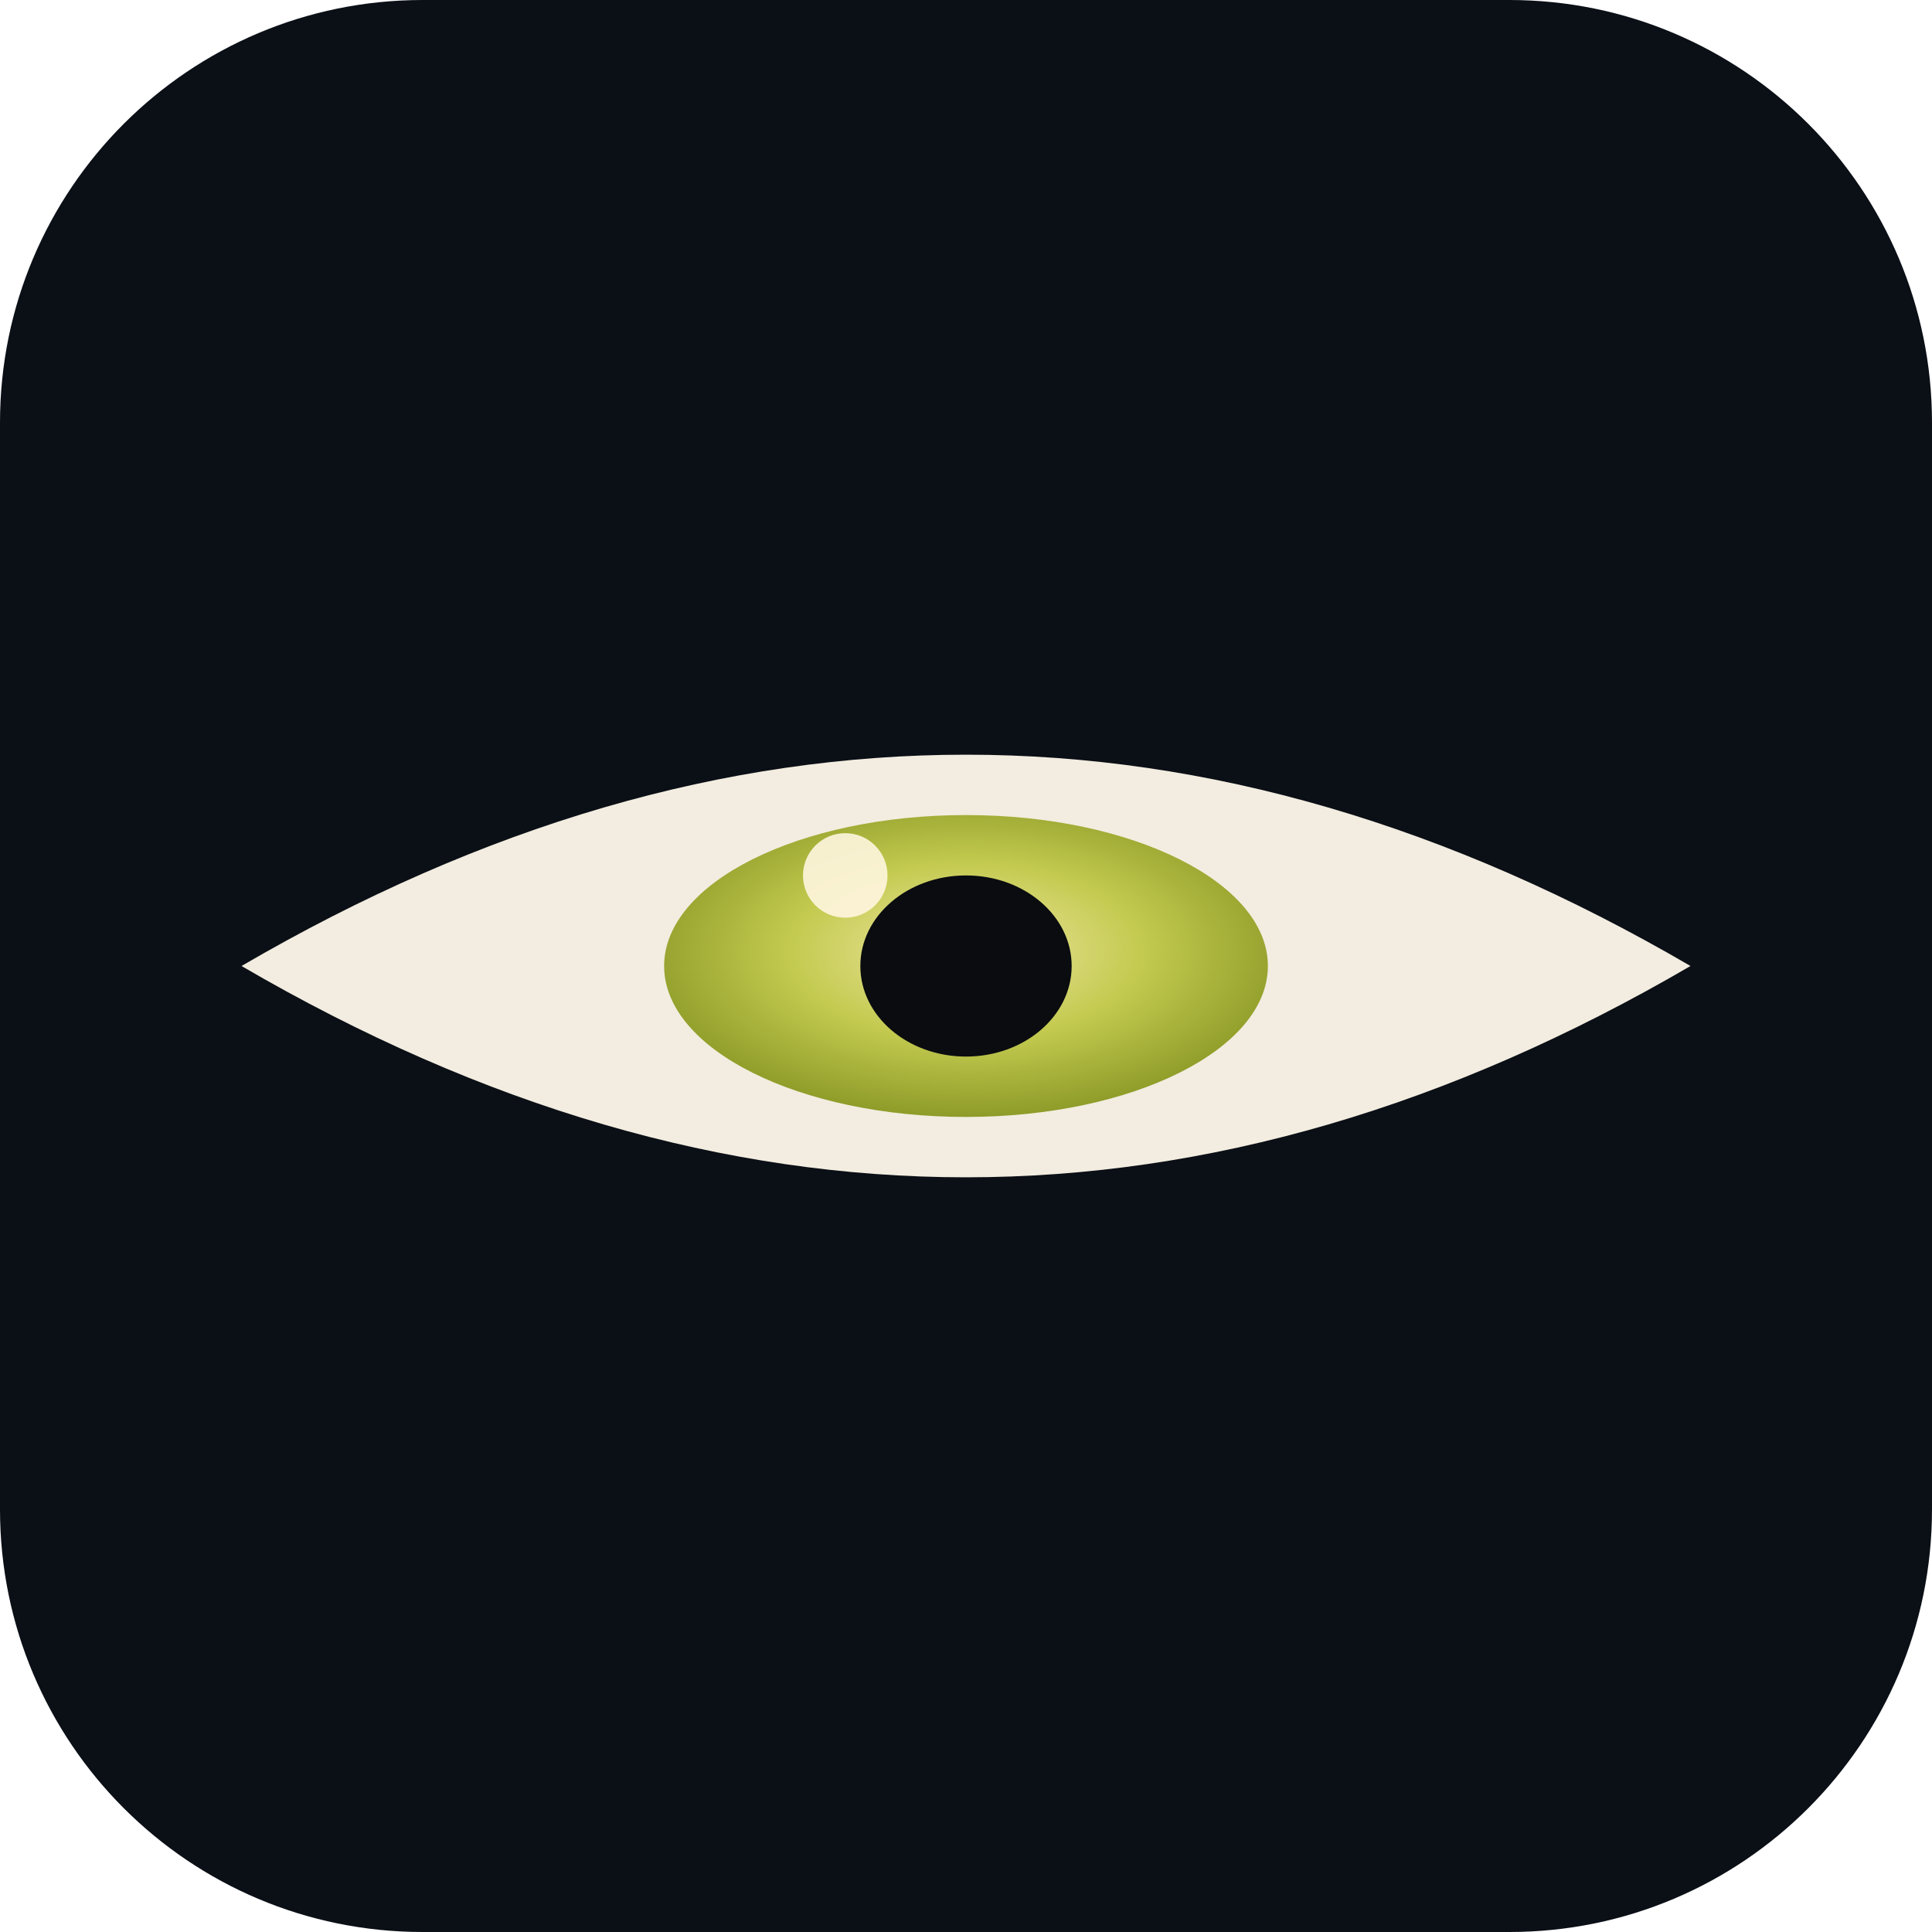
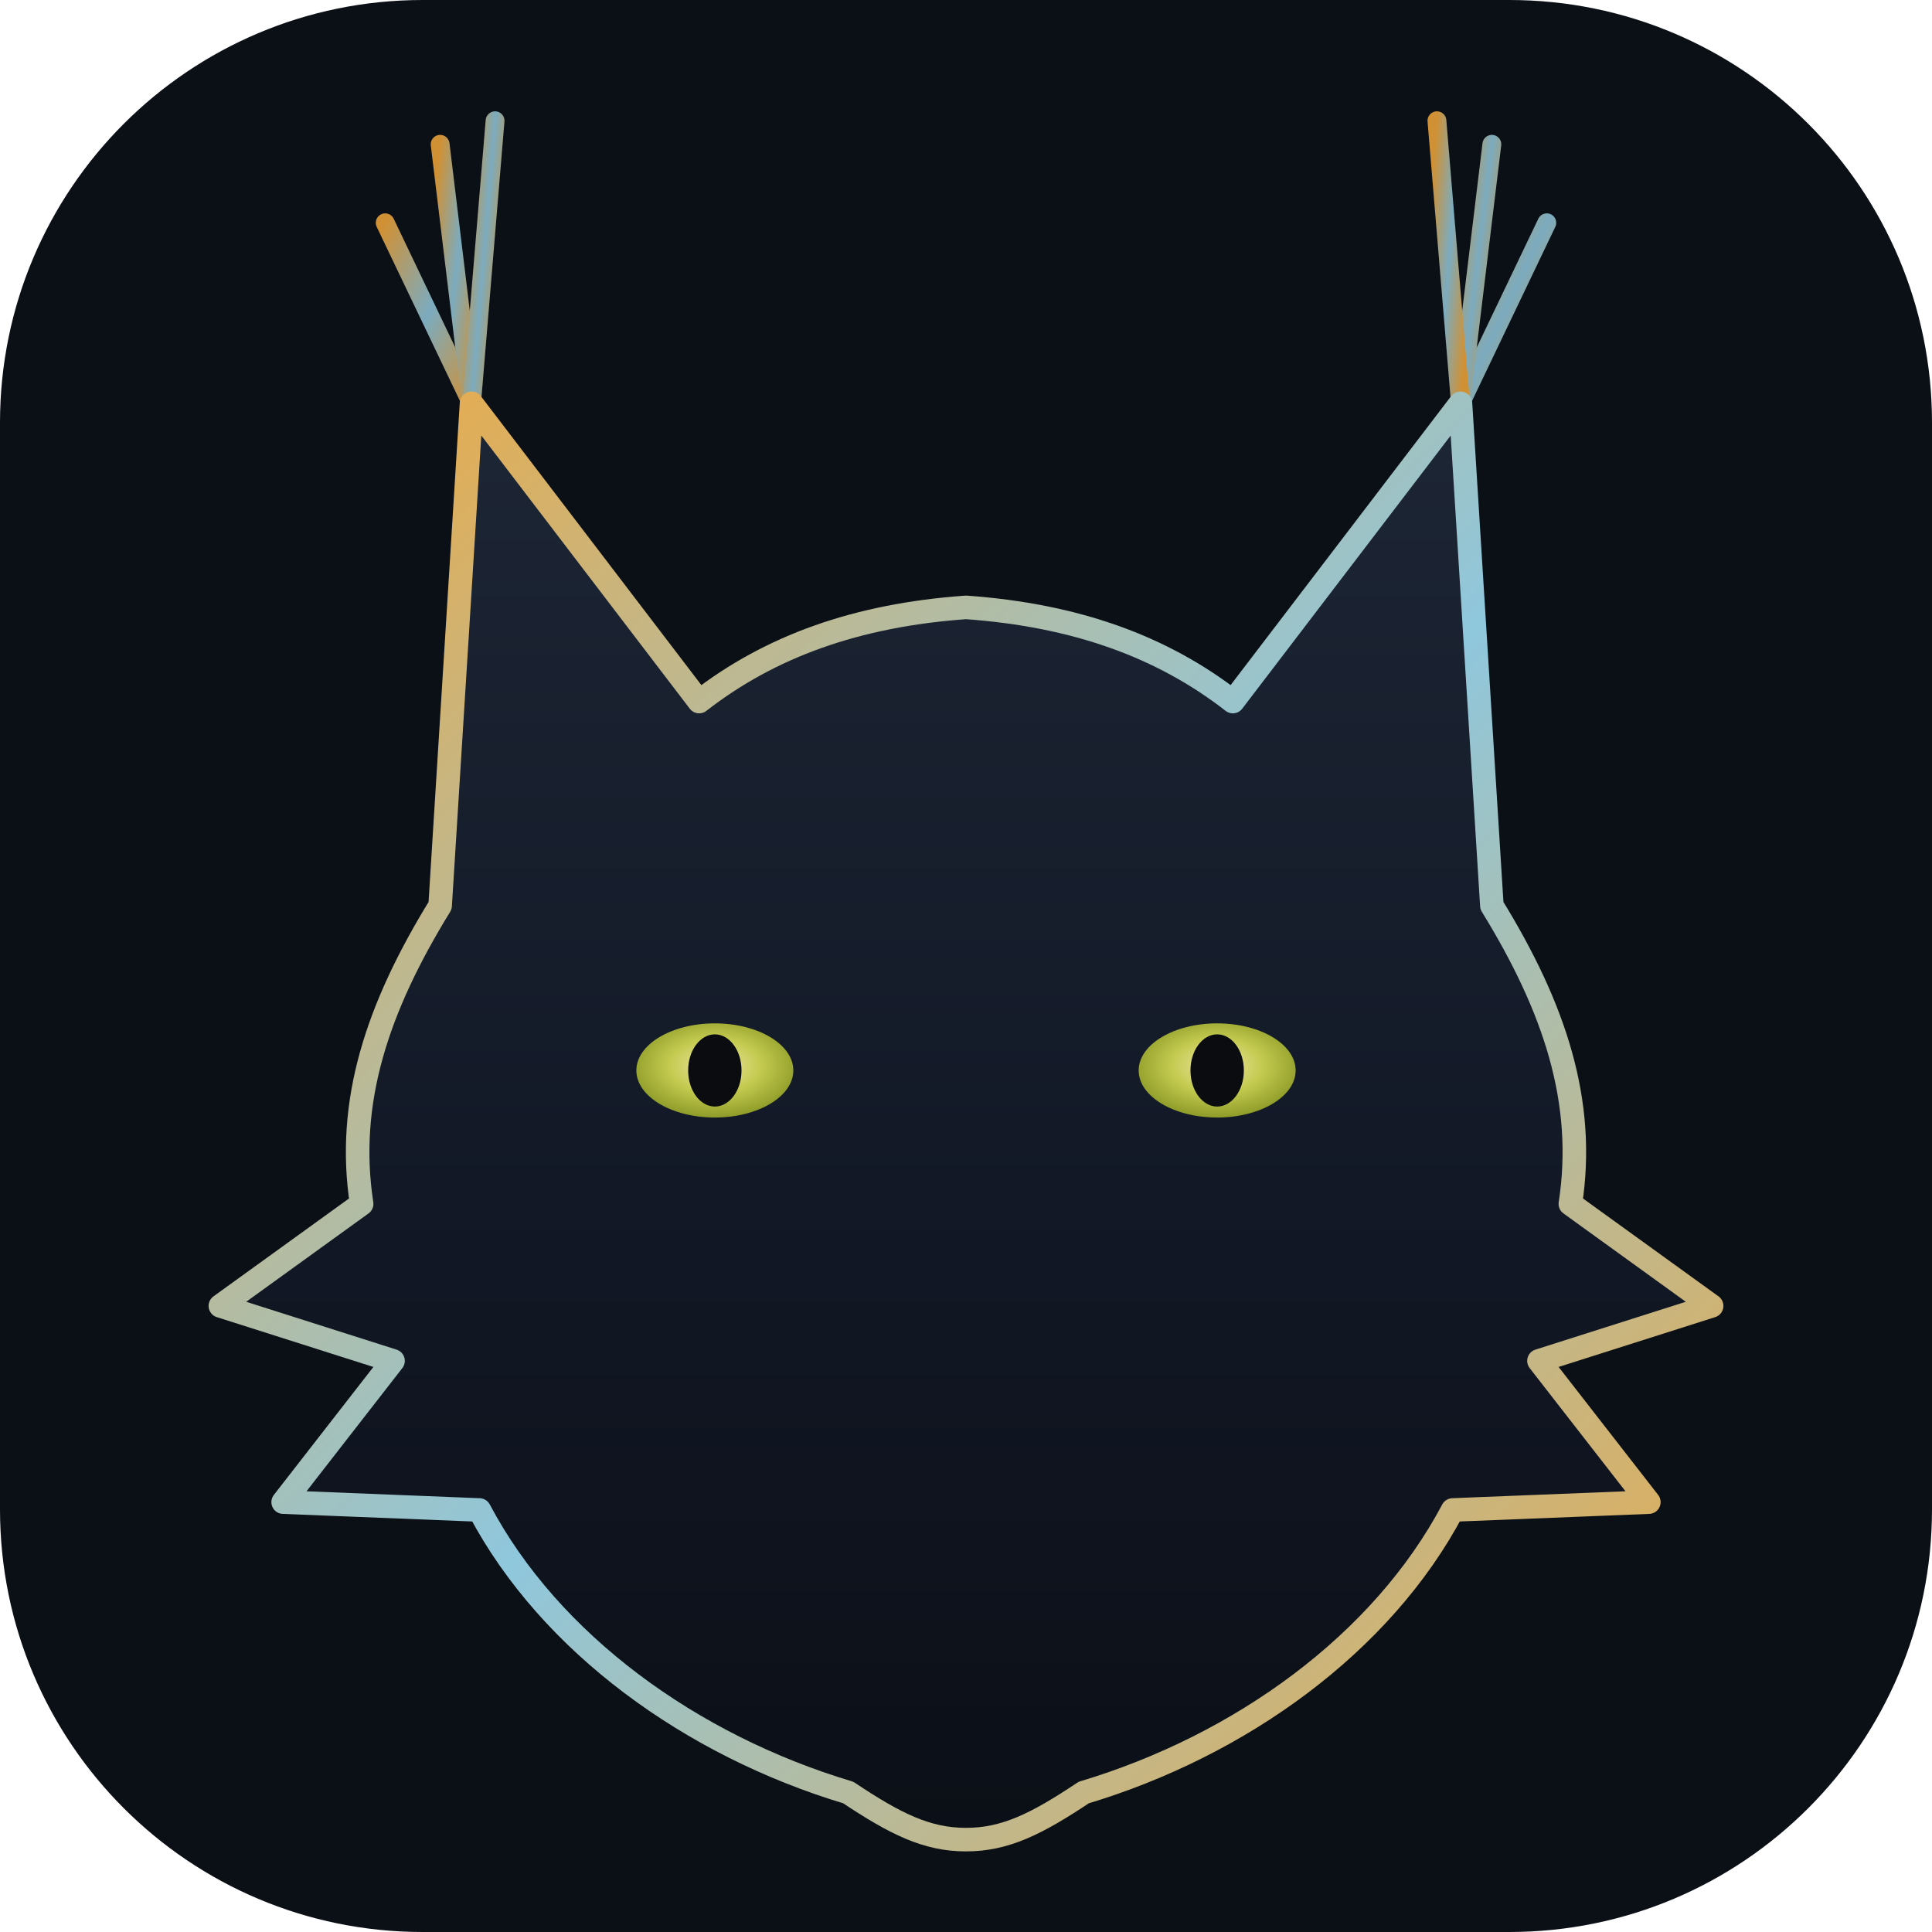
<svg xmlns="http://www.w3.org/2000/svg" viewBox="0 0 64 64">
  <rect width="64" height="64" rx="14" fill="#0b0f16" />
-   <radialGradient id="g" cx=".5" cy=".45" r=".65">
-     <stop offset="0" stop-color="#f2e8a8" />
-     <stop offset=".45" stop-color="#c3ca4f" />
-     <stop offset="1" stop-color="#7a8a1a" />
-   </radialGradient>
-   <path d="M8 32 Q 32 18 56 32 Q 32 46 8 32 Z" fill="#f2ede0" />
-   <ellipse cx="32" cy="32" rx="10" ry="5" fill="url(#g)" />
-   <ellipse cx="32" cy="32" rx="3.5" ry="3" fill="#0a0c10" />
-   <circle cx="28" cy="29" r="1.4" fill="#fff6df" opacity=".9" />
+   <defs>
+     <linearGradient id="furGrad" x1="0" y1="0" x2="0" y2="1">
+       <stop offset="0" stop-color="#1d2635" />
+       <stop offset=".55" stop-color="#121826" />
+       <stop offset="1" stop-color="#0b0f16" />
+     </linearGradient>
+     <linearGradient id="edgeGrad" x1="0" y1="0" x2="1" y2="1">
+       <stop offset="0" stop-color="#f2a83b" />
+       <stop offset=".5" stop-color="#8fc7dd" />
+       <stop offset="1" stop-color="#f2a83b" />
+     </linearGradient>
+     <radialGradient id="g" cx=".5" cy=".45" r=".65">
+       <stop offset="0" stop-color="#f2e8a8" />
+       <stop offset=".45" stop-color="#c3ca4f" />
+       <stop offset="1" stop-color="#7a8a1a" />
+     </radialGradient>
+   </defs>
+   <g transform="translate(0.8 6.6) scale(0.26)">
+     <g stroke="url(#edgeGrad)" stroke-width="2.4" opacity=".85" fill="none" stroke-linecap="round">
+       <path d="M57 26 L46 3" />
+       <path d="M57 26 L53 -7" />
+       <path d="M57 26 L60 -10" />
+     </g>
+     <g stroke="url(#edgeGrad)" stroke-width="2.4" opacity=".85" fill="none" stroke-linecap="round">
+       <path d="M183 26 L194 3" />
+       <path d="M183 26 L187 -7" />
+       <path d="M183 26 L180 -10" />
+     </g>
+     <path d="M120 52 C 106 53, 95 57, 86 64 L 57 26 L 53 90 C 45 103, 41 115, 43 128              L 25 141 L 47 148 L 33 166 L 58 167 C 67 184, 85 197, 105 203              C 111 207, 115 209, 120 209 C 125 209, 129 207, 135 203              C 155 197, 173 184, 182 167 L 207 166 L 193 148 L 215 141 L 197 128              C 199 115, 195 103, 187 90 L 183 26 L 154 64 C 145 57, 134 53, 120 52 Z" fill="url(#furGrad)" stroke="url(#edgeGrad)" stroke-width="3" stroke-linejoin="round" />
+     <ellipse cx="88" cy="111" rx="10" ry="6" fill="url(#g)" />
+     <ellipse cx="88" cy="111" rx="3.4" ry="4.6" fill="#0a0c10" />
+     <ellipse cx="152" cy="111" rx="10" ry="6" fill="url(#g)" />
+     <ellipse cx="152" cy="111" rx="3.4" ry="4.6" fill="#0a0c10" />
+   </g>
</svg>
